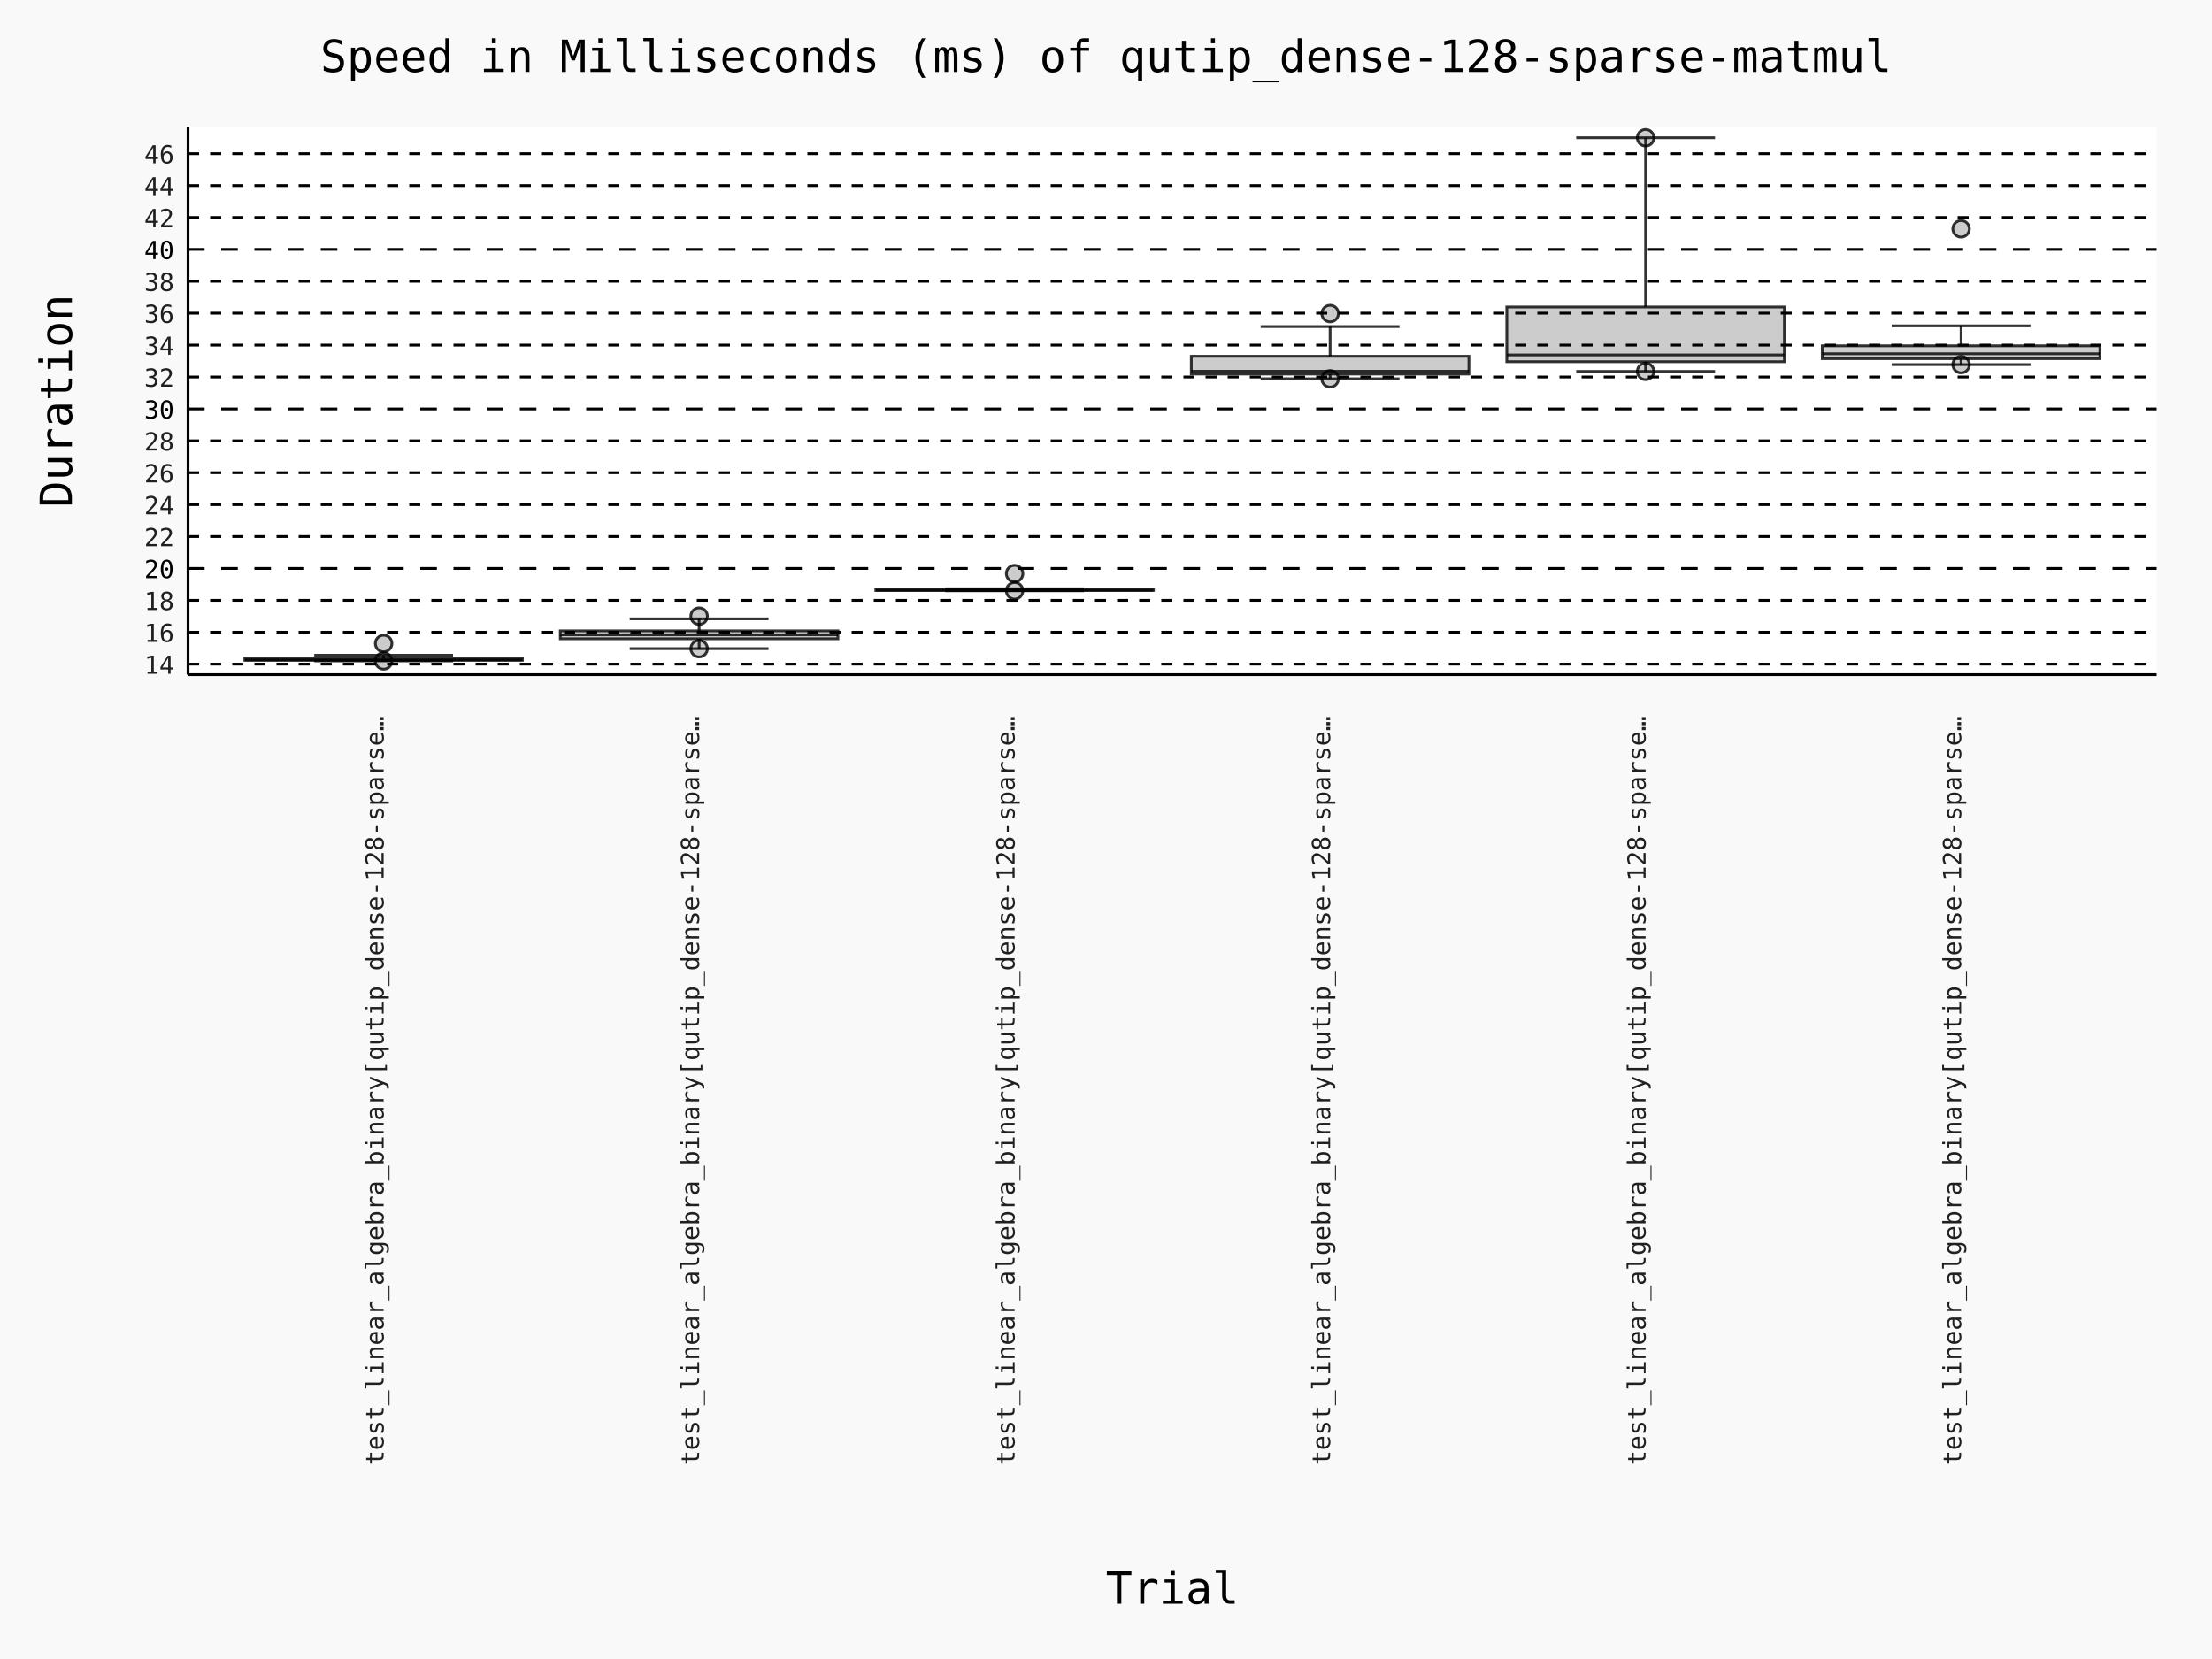
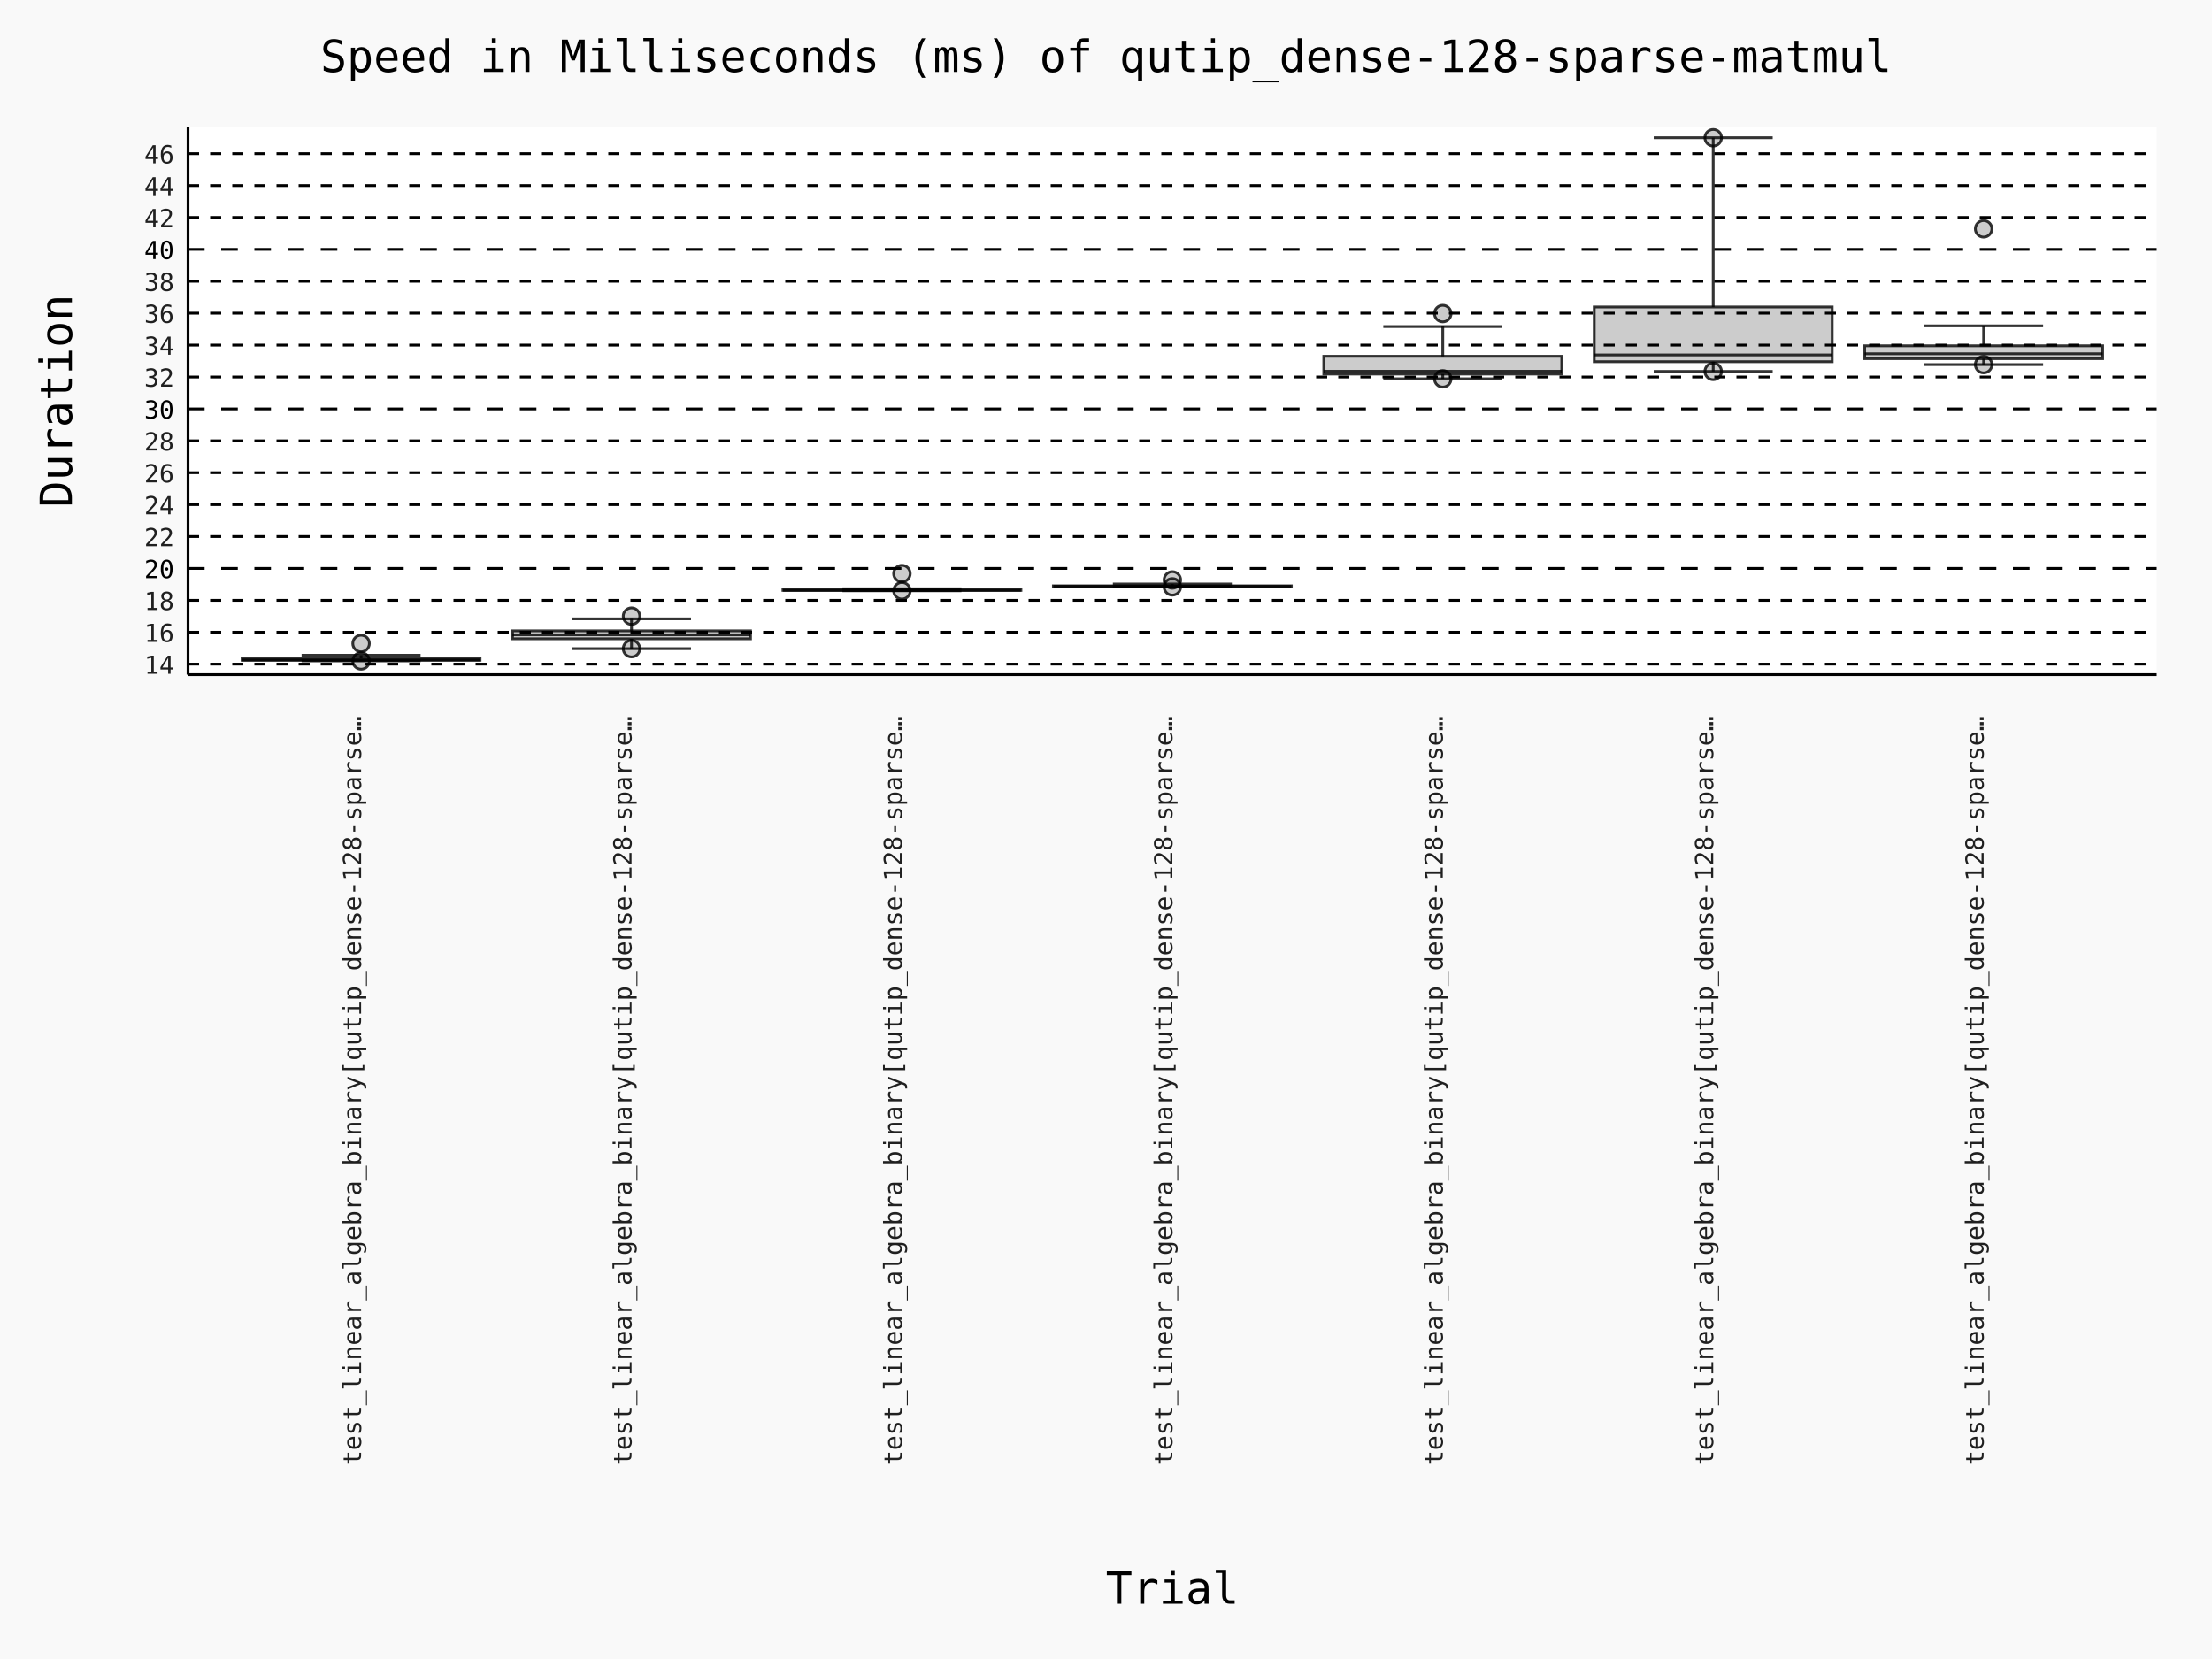
- <svg xmlns="http://www.w3.org/2000/svg" id="chart-02b7a203-61dd-4ff6-95c4-ae3760ed6694" class="pygal-chart" viewBox="0 0 800 600">
+ <svg xmlns="http://www.w3.org/2000/svg" id="chart-f5c9a570-f884-4cd9-b4a0-4cb95bdd6f83" class="pygal-chart" viewBox="0 0 800 600">
  <defs>
-     <style type="text/css">#chart-02b7a203-61dd-4ff6-95c4-ae3760ed6694{-webkit-user-select:none;-webkit-font-smoothing:antialiased;font-family:Consolas,"Deja Vu Sans Mono","Bitstream Vera Sans Mono","Courier New",monospace}#chart-02b7a203-61dd-4ff6-95c4-ae3760ed6694 .title{font-family:Consolas,"Deja Vu Sans Mono","Bitstream Vera Sans Mono","Courier New",monospace;font-size:16px}#chart-02b7a203-61dd-4ff6-95c4-ae3760ed6694 .legends .legend text{font-family:Consolas,"Deja Vu Sans Mono","Bitstream Vera Sans Mono","Courier New",monospace;font-size:14px}#chart-02b7a203-61dd-4ff6-95c4-ae3760ed6694 .axis text{font-family:Consolas,"Deja Vu Sans Mono","Bitstream Vera Sans Mono","Courier New",monospace;font-size:10px}#chart-02b7a203-61dd-4ff6-95c4-ae3760ed6694 .axis text.major{font-family:Consolas,"Deja Vu Sans Mono","Bitstream Vera Sans Mono","Courier New",monospace;font-size:10px}#chart-02b7a203-61dd-4ff6-95c4-ae3760ed6694 .text-overlay text.value{font-family:Consolas,"Deja Vu Sans Mono","Bitstream Vera Sans Mono","Courier New",monospace;font-size:16px}#chart-02b7a203-61dd-4ff6-95c4-ae3760ed6694 .text-overlay text.label{font-family:Consolas,"Deja Vu Sans Mono","Bitstream Vera Sans Mono","Courier New",monospace;font-size:10px}#chart-02b7a203-61dd-4ff6-95c4-ae3760ed6694 .tooltip{font-family:Consolas,"Deja Vu Sans Mono","Bitstream Vera Sans Mono","Courier New",monospace;font-size:14px}#chart-02b7a203-61dd-4ff6-95c4-ae3760ed6694 text.no_data{font-family:Consolas,"Deja Vu Sans Mono","Bitstream Vera Sans Mono","Courier New",monospace;font-size:64px}
- #chart-02b7a203-61dd-4ff6-95c4-ae3760ed6694{background-color:rgba(249,249,249,1)}#chart-02b7a203-61dd-4ff6-95c4-ae3760ed6694 path,#chart-02b7a203-61dd-4ff6-95c4-ae3760ed6694 line,#chart-02b7a203-61dd-4ff6-95c4-ae3760ed6694 rect,#chart-02b7a203-61dd-4ff6-95c4-ae3760ed6694 circle{-webkit-transition:150ms;-moz-transition:150ms;transition:150ms}#chart-02b7a203-61dd-4ff6-95c4-ae3760ed6694 .graph &gt; .background{fill:rgba(249,249,249,1)}#chart-02b7a203-61dd-4ff6-95c4-ae3760ed6694 .plot &gt; .background{fill:rgba(255,255,255,1)}#chart-02b7a203-61dd-4ff6-95c4-ae3760ed6694 .graph{fill:rgba(0,0,0,.87)}#chart-02b7a203-61dd-4ff6-95c4-ae3760ed6694 text.no_data{fill:rgba(0,0,0,1)}#chart-02b7a203-61dd-4ff6-95c4-ae3760ed6694 .title{fill:rgba(0,0,0,1)}#chart-02b7a203-61dd-4ff6-95c4-ae3760ed6694 .legends .legend text{fill:rgba(0,0,0,.87)}#chart-02b7a203-61dd-4ff6-95c4-ae3760ed6694 .legends .legend:hover text{fill:rgba(0,0,0,1)}#chart-02b7a203-61dd-4ff6-95c4-ae3760ed6694 .axis .line{stroke:rgba(0,0,0,1)}#chart-02b7a203-61dd-4ff6-95c4-ae3760ed6694 .axis .guide.line{stroke:rgba(0,0,0,.54)}#chart-02b7a203-61dd-4ff6-95c4-ae3760ed6694 .axis .major.line{stroke:rgba(0,0,0,.87)}#chart-02b7a203-61dd-4ff6-95c4-ae3760ed6694 .axis text.major{fill:rgba(0,0,0,1)}#chart-02b7a203-61dd-4ff6-95c4-ae3760ed6694 .axis.y .guides:hover .guide.line,#chart-02b7a203-61dd-4ff6-95c4-ae3760ed6694 .line-graph .axis.x .guides:hover .guide.line,#chart-02b7a203-61dd-4ff6-95c4-ae3760ed6694 .stackedline-graph .axis.x .guides:hover .guide.line,#chart-02b7a203-61dd-4ff6-95c4-ae3760ed6694 .xy-graph .axis.x .guides:hover .guide.line{stroke:rgba(0,0,0,1)}#chart-02b7a203-61dd-4ff6-95c4-ae3760ed6694 .axis .guides:hover text{fill:rgba(0,0,0,1)}#chart-02b7a203-61dd-4ff6-95c4-ae3760ed6694 .reactive{fill-opacity:.7;stroke-opacity:.8;stroke-width:1}#chart-02b7a203-61dd-4ff6-95c4-ae3760ed6694 .ci{stroke:rgba(0,0,0,.87)}#chart-02b7a203-61dd-4ff6-95c4-ae3760ed6694 .reactive.active,#chart-02b7a203-61dd-4ff6-95c4-ae3760ed6694 .active .reactive{fill-opacity:.8;stroke-opacity:.9;stroke-width:4}#chart-02b7a203-61dd-4ff6-95c4-ae3760ed6694 .ci .reactive.active{stroke-width:1.5}#chart-02b7a203-61dd-4ff6-95c4-ae3760ed6694 .series text{fill:rgba(0,0,0,1)}#chart-02b7a203-61dd-4ff6-95c4-ae3760ed6694 .tooltip rect{fill:rgba(255,255,255,1);stroke:rgba(0,0,0,1);-webkit-transition:opacity 150ms;-moz-transition:opacity 150ms;transition:opacity 150ms}#chart-02b7a203-61dd-4ff6-95c4-ae3760ed6694 .tooltip .label{fill:rgba(0,0,0,.87)}#chart-02b7a203-61dd-4ff6-95c4-ae3760ed6694 .tooltip .label{fill:rgba(0,0,0,.87)}#chart-02b7a203-61dd-4ff6-95c4-ae3760ed6694 .tooltip .legend{font-size:.8em;fill:rgba(0,0,0,.54)}#chart-02b7a203-61dd-4ff6-95c4-ae3760ed6694 .tooltip .x_label{font-size:.6em;fill:rgba(0,0,0,1)}#chart-02b7a203-61dd-4ff6-95c4-ae3760ed6694 .tooltip .xlink{font-size:.5em;text-decoration:underline}#chart-02b7a203-61dd-4ff6-95c4-ae3760ed6694 .tooltip .value{font-size:1.5em}#chart-02b7a203-61dd-4ff6-95c4-ae3760ed6694 .bound{font-size:.5em}#chart-02b7a203-61dd-4ff6-95c4-ae3760ed6694 .max-value{font-size:.75em;fill:rgba(0,0,0,.54)}#chart-02b7a203-61dd-4ff6-95c4-ae3760ed6694 .map-element{fill:rgba(255,255,255,1);stroke:rgba(0,0,0,.54) !important}#chart-02b7a203-61dd-4ff6-95c4-ae3760ed6694 .map-element .reactive{fill-opacity:inherit;stroke-opacity:inherit}#chart-02b7a203-61dd-4ff6-95c4-ae3760ed6694 .color-0,#chart-02b7a203-61dd-4ff6-95c4-ae3760ed6694 .color-0 a:visited{stroke:#000000;fill:#000000}#chart-02b7a203-61dd-4ff6-95c4-ae3760ed6694 .color-1,#chart-02b7a203-61dd-4ff6-95c4-ae3760ed6694 .color-1 a:visited{stroke:#000000;fill:#000000}#chart-02b7a203-61dd-4ff6-95c4-ae3760ed6694 .color-2,#chart-02b7a203-61dd-4ff6-95c4-ae3760ed6694 .color-2 a:visited{stroke:#000000;fill:#000000}#chart-02b7a203-61dd-4ff6-95c4-ae3760ed6694 .color-3,#chart-02b7a203-61dd-4ff6-95c4-ae3760ed6694 .color-3 a:visited{stroke:#000000;fill:#000000}#chart-02b7a203-61dd-4ff6-95c4-ae3760ed6694 .color-4,#chart-02b7a203-61dd-4ff6-95c4-ae3760ed6694 .color-4 a:visited{stroke:#000000;fill:#000000}#chart-02b7a203-61dd-4ff6-95c4-ae3760ed6694 .color-5,#chart-02b7a203-61dd-4ff6-95c4-ae3760ed6694 .color-5 a:visited{stroke:#000000;fill:#000000}#chart-02b7a203-61dd-4ff6-95c4-ae3760ed6694 .text-overlay .color-0 text{fill:white}#chart-02b7a203-61dd-4ff6-95c4-ae3760ed6694 .text-overlay .color-1 text{fill:white}#chart-02b7a203-61dd-4ff6-95c4-ae3760ed6694 .text-overlay .color-2 text{fill:white}#chart-02b7a203-61dd-4ff6-95c4-ae3760ed6694 .text-overlay .color-3 text{fill:white}#chart-02b7a203-61dd-4ff6-95c4-ae3760ed6694 .text-overlay .color-4 text{fill:white}#chart-02b7a203-61dd-4ff6-95c4-ae3760ed6694 .text-overlay .color-5 text{fill:white}
- #chart-02b7a203-61dd-4ff6-95c4-ae3760ed6694 text.no_data{text-anchor:middle}#chart-02b7a203-61dd-4ff6-95c4-ae3760ed6694 .guide.line{fill:none}#chart-02b7a203-61dd-4ff6-95c4-ae3760ed6694 .centered{text-anchor:middle}#chart-02b7a203-61dd-4ff6-95c4-ae3760ed6694 .title{text-anchor:middle}#chart-02b7a203-61dd-4ff6-95c4-ae3760ed6694 .legends .legend text{fill-opacity:1}#chart-02b7a203-61dd-4ff6-95c4-ae3760ed6694 .axis.x text{text-anchor:middle}#chart-02b7a203-61dd-4ff6-95c4-ae3760ed6694 .axis.x:not(.web) text[transform]{text-anchor:start}#chart-02b7a203-61dd-4ff6-95c4-ae3760ed6694 .axis.x:not(.web) text[transform].backwards{text-anchor:end}#chart-02b7a203-61dd-4ff6-95c4-ae3760ed6694 .axis.y text{text-anchor:end}#chart-02b7a203-61dd-4ff6-95c4-ae3760ed6694 .axis.y text[transform].backwards{text-anchor:start}#chart-02b7a203-61dd-4ff6-95c4-ae3760ed6694 .axis.y2 text{text-anchor:start}#chart-02b7a203-61dd-4ff6-95c4-ae3760ed6694 .axis.y2 text[transform].backwards{text-anchor:end}#chart-02b7a203-61dd-4ff6-95c4-ae3760ed6694 .axis .guide.line{stroke-dasharray:4,4;stroke:black}#chart-02b7a203-61dd-4ff6-95c4-ae3760ed6694 .axis .major.guide.line{stroke-dasharray:6,6;stroke:black}#chart-02b7a203-61dd-4ff6-95c4-ae3760ed6694 .horizontal .axis.y .guide.line,#chart-02b7a203-61dd-4ff6-95c4-ae3760ed6694 .horizontal .axis.y2 .guide.line,#chart-02b7a203-61dd-4ff6-95c4-ae3760ed6694 .vertical .axis.x .guide.line{opacity:0}#chart-02b7a203-61dd-4ff6-95c4-ae3760ed6694 .horizontal .axis.always_show .guide.line,#chart-02b7a203-61dd-4ff6-95c4-ae3760ed6694 .vertical .axis.always_show .guide.line{opacity:1 !important}#chart-02b7a203-61dd-4ff6-95c4-ae3760ed6694 .axis.y .guides:hover .guide.line,#chart-02b7a203-61dd-4ff6-95c4-ae3760ed6694 .axis.y2 .guides:hover .guide.line,#chart-02b7a203-61dd-4ff6-95c4-ae3760ed6694 .axis.x .guides:hover .guide.line{opacity:1}#chart-02b7a203-61dd-4ff6-95c4-ae3760ed6694 .axis .guides:hover text{opacity:1}#chart-02b7a203-61dd-4ff6-95c4-ae3760ed6694 .nofill{fill:none}#chart-02b7a203-61dd-4ff6-95c4-ae3760ed6694 .subtle-fill{fill-opacity:.2}#chart-02b7a203-61dd-4ff6-95c4-ae3760ed6694 .dot{stroke-width:1px;fill-opacity:1;stroke-opacity:1}#chart-02b7a203-61dd-4ff6-95c4-ae3760ed6694 .dot.active{stroke-width:5px}#chart-02b7a203-61dd-4ff6-95c4-ae3760ed6694 .dot.negative{fill:transparent}#chart-02b7a203-61dd-4ff6-95c4-ae3760ed6694 text,#chart-02b7a203-61dd-4ff6-95c4-ae3760ed6694 tspan{stroke:none !important}#chart-02b7a203-61dd-4ff6-95c4-ae3760ed6694 .series text.active{opacity:1}#chart-02b7a203-61dd-4ff6-95c4-ae3760ed6694 .tooltip rect{fill-opacity:.95;stroke-width:.5}#chart-02b7a203-61dd-4ff6-95c4-ae3760ed6694 .tooltip text{fill-opacity:1}#chart-02b7a203-61dd-4ff6-95c4-ae3760ed6694 .showable{visibility:hidden}#chart-02b7a203-61dd-4ff6-95c4-ae3760ed6694 .showable.shown{visibility:visible}#chart-02b7a203-61dd-4ff6-95c4-ae3760ed6694 .gauge-background{fill:rgba(229,229,229,1);stroke:none}#chart-02b7a203-61dd-4ff6-95c4-ae3760ed6694 .bg-lines{stroke:rgba(249,249,249,1);stroke-width:2px}
+     <style type="text/css">#chart-f5c9a570-f884-4cd9-b4a0-4cb95bdd6f83{-webkit-user-select:none;-webkit-font-smoothing:antialiased;font-family:Consolas,"Deja Vu Sans Mono","Bitstream Vera Sans Mono","Courier New",monospace}#chart-f5c9a570-f884-4cd9-b4a0-4cb95bdd6f83 .title{font-family:Consolas,"Deja Vu Sans Mono","Bitstream Vera Sans Mono","Courier New",monospace;font-size:16px}#chart-f5c9a570-f884-4cd9-b4a0-4cb95bdd6f83 .legends .legend text{font-family:Consolas,"Deja Vu Sans Mono","Bitstream Vera Sans Mono","Courier New",monospace;font-size:14px}#chart-f5c9a570-f884-4cd9-b4a0-4cb95bdd6f83 .axis text{font-family:Consolas,"Deja Vu Sans Mono","Bitstream Vera Sans Mono","Courier New",monospace;font-size:10px}#chart-f5c9a570-f884-4cd9-b4a0-4cb95bdd6f83 .axis text.major{font-family:Consolas,"Deja Vu Sans Mono","Bitstream Vera Sans Mono","Courier New",monospace;font-size:10px}#chart-f5c9a570-f884-4cd9-b4a0-4cb95bdd6f83 .text-overlay text.value{font-family:Consolas,"Deja Vu Sans Mono","Bitstream Vera Sans Mono","Courier New",monospace;font-size:16px}#chart-f5c9a570-f884-4cd9-b4a0-4cb95bdd6f83 .text-overlay text.label{font-family:Consolas,"Deja Vu Sans Mono","Bitstream Vera Sans Mono","Courier New",monospace;font-size:10px}#chart-f5c9a570-f884-4cd9-b4a0-4cb95bdd6f83 .tooltip{font-family:Consolas,"Deja Vu Sans Mono","Bitstream Vera Sans Mono","Courier New",monospace;font-size:14px}#chart-f5c9a570-f884-4cd9-b4a0-4cb95bdd6f83 text.no_data{font-family:Consolas,"Deja Vu Sans Mono","Bitstream Vera Sans Mono","Courier New",monospace;font-size:64px}
+ #chart-f5c9a570-f884-4cd9-b4a0-4cb95bdd6f83{background-color:rgba(249,249,249,1)}#chart-f5c9a570-f884-4cd9-b4a0-4cb95bdd6f83 path,#chart-f5c9a570-f884-4cd9-b4a0-4cb95bdd6f83 line,#chart-f5c9a570-f884-4cd9-b4a0-4cb95bdd6f83 rect,#chart-f5c9a570-f884-4cd9-b4a0-4cb95bdd6f83 circle{-webkit-transition:150ms;-moz-transition:150ms;transition:150ms}#chart-f5c9a570-f884-4cd9-b4a0-4cb95bdd6f83 .graph &gt; .background{fill:rgba(249,249,249,1)}#chart-f5c9a570-f884-4cd9-b4a0-4cb95bdd6f83 .plot &gt; .background{fill:rgba(255,255,255,1)}#chart-f5c9a570-f884-4cd9-b4a0-4cb95bdd6f83 .graph{fill:rgba(0,0,0,.87)}#chart-f5c9a570-f884-4cd9-b4a0-4cb95bdd6f83 text.no_data{fill:rgba(0,0,0,1)}#chart-f5c9a570-f884-4cd9-b4a0-4cb95bdd6f83 .title{fill:rgba(0,0,0,1)}#chart-f5c9a570-f884-4cd9-b4a0-4cb95bdd6f83 .legends .legend text{fill:rgba(0,0,0,.87)}#chart-f5c9a570-f884-4cd9-b4a0-4cb95bdd6f83 .legends .legend:hover text{fill:rgba(0,0,0,1)}#chart-f5c9a570-f884-4cd9-b4a0-4cb95bdd6f83 .axis .line{stroke:rgba(0,0,0,1)}#chart-f5c9a570-f884-4cd9-b4a0-4cb95bdd6f83 .axis .guide.line{stroke:rgba(0,0,0,.54)}#chart-f5c9a570-f884-4cd9-b4a0-4cb95bdd6f83 .axis .major.line{stroke:rgba(0,0,0,.87)}#chart-f5c9a570-f884-4cd9-b4a0-4cb95bdd6f83 .axis text.major{fill:rgba(0,0,0,1)}#chart-f5c9a570-f884-4cd9-b4a0-4cb95bdd6f83 .axis.y .guides:hover .guide.line,#chart-f5c9a570-f884-4cd9-b4a0-4cb95bdd6f83 .line-graph .axis.x .guides:hover .guide.line,#chart-f5c9a570-f884-4cd9-b4a0-4cb95bdd6f83 .stackedline-graph .axis.x .guides:hover .guide.line,#chart-f5c9a570-f884-4cd9-b4a0-4cb95bdd6f83 .xy-graph .axis.x .guides:hover .guide.line{stroke:rgba(0,0,0,1)}#chart-f5c9a570-f884-4cd9-b4a0-4cb95bdd6f83 .axis .guides:hover text{fill:rgba(0,0,0,1)}#chart-f5c9a570-f884-4cd9-b4a0-4cb95bdd6f83 .reactive{fill-opacity:.7;stroke-opacity:.8;stroke-width:1}#chart-f5c9a570-f884-4cd9-b4a0-4cb95bdd6f83 .ci{stroke:rgba(0,0,0,.87)}#chart-f5c9a570-f884-4cd9-b4a0-4cb95bdd6f83 .reactive.active,#chart-f5c9a570-f884-4cd9-b4a0-4cb95bdd6f83 .active .reactive{fill-opacity:.8;stroke-opacity:.9;stroke-width:4}#chart-f5c9a570-f884-4cd9-b4a0-4cb95bdd6f83 .ci .reactive.active{stroke-width:1.5}#chart-f5c9a570-f884-4cd9-b4a0-4cb95bdd6f83 .series text{fill:rgba(0,0,0,1)}#chart-f5c9a570-f884-4cd9-b4a0-4cb95bdd6f83 .tooltip rect{fill:rgba(255,255,255,1);stroke:rgba(0,0,0,1);-webkit-transition:opacity 150ms;-moz-transition:opacity 150ms;transition:opacity 150ms}#chart-f5c9a570-f884-4cd9-b4a0-4cb95bdd6f83 .tooltip .label{fill:rgba(0,0,0,.87)}#chart-f5c9a570-f884-4cd9-b4a0-4cb95bdd6f83 .tooltip .label{fill:rgba(0,0,0,.87)}#chart-f5c9a570-f884-4cd9-b4a0-4cb95bdd6f83 .tooltip .legend{font-size:.8em;fill:rgba(0,0,0,.54)}#chart-f5c9a570-f884-4cd9-b4a0-4cb95bdd6f83 .tooltip .x_label{font-size:.6em;fill:rgba(0,0,0,1)}#chart-f5c9a570-f884-4cd9-b4a0-4cb95bdd6f83 .tooltip .xlink{font-size:.5em;text-decoration:underline}#chart-f5c9a570-f884-4cd9-b4a0-4cb95bdd6f83 .tooltip .value{font-size:1.5em}#chart-f5c9a570-f884-4cd9-b4a0-4cb95bdd6f83 .bound{font-size:.5em}#chart-f5c9a570-f884-4cd9-b4a0-4cb95bdd6f83 .max-value{font-size:.75em;fill:rgba(0,0,0,.54)}#chart-f5c9a570-f884-4cd9-b4a0-4cb95bdd6f83 .map-element{fill:rgba(255,255,255,1);stroke:rgba(0,0,0,.54) !important}#chart-f5c9a570-f884-4cd9-b4a0-4cb95bdd6f83 .map-element .reactive{fill-opacity:inherit;stroke-opacity:inherit}#chart-f5c9a570-f884-4cd9-b4a0-4cb95bdd6f83 .color-0,#chart-f5c9a570-f884-4cd9-b4a0-4cb95bdd6f83 .color-0 a:visited{stroke:#000000;fill:#000000}#chart-f5c9a570-f884-4cd9-b4a0-4cb95bdd6f83 .color-1,#chart-f5c9a570-f884-4cd9-b4a0-4cb95bdd6f83 .color-1 a:visited{stroke:#000000;fill:#000000}#chart-f5c9a570-f884-4cd9-b4a0-4cb95bdd6f83 .color-2,#chart-f5c9a570-f884-4cd9-b4a0-4cb95bdd6f83 .color-2 a:visited{stroke:#000000;fill:#000000}#chart-f5c9a570-f884-4cd9-b4a0-4cb95bdd6f83 .color-3,#chart-f5c9a570-f884-4cd9-b4a0-4cb95bdd6f83 .color-3 a:visited{stroke:#000000;fill:#000000}#chart-f5c9a570-f884-4cd9-b4a0-4cb95bdd6f83 .color-4,#chart-f5c9a570-f884-4cd9-b4a0-4cb95bdd6f83 .color-4 a:visited{stroke:#000000;fill:#000000}#chart-f5c9a570-f884-4cd9-b4a0-4cb95bdd6f83 .color-5,#chart-f5c9a570-f884-4cd9-b4a0-4cb95bdd6f83 .color-5 a:visited{stroke:#000000;fill:#000000}#chart-f5c9a570-f884-4cd9-b4a0-4cb95bdd6f83 .color-6,#chart-f5c9a570-f884-4cd9-b4a0-4cb95bdd6f83 .color-6 a:visited{stroke:#000000;fill:#000000}#chart-f5c9a570-f884-4cd9-b4a0-4cb95bdd6f83 .text-overlay .color-0 text{fill:white}#chart-f5c9a570-f884-4cd9-b4a0-4cb95bdd6f83 .text-overlay .color-1 text{fill:white}#chart-f5c9a570-f884-4cd9-b4a0-4cb95bdd6f83 .text-overlay .color-2 text{fill:white}#chart-f5c9a570-f884-4cd9-b4a0-4cb95bdd6f83 .text-overlay .color-3 text{fill:white}#chart-f5c9a570-f884-4cd9-b4a0-4cb95bdd6f83 .text-overlay .color-4 text{fill:white}#chart-f5c9a570-f884-4cd9-b4a0-4cb95bdd6f83 .text-overlay .color-5 text{fill:white}#chart-f5c9a570-f884-4cd9-b4a0-4cb95bdd6f83 .text-overlay .color-6 text{fill:white}
+ #chart-f5c9a570-f884-4cd9-b4a0-4cb95bdd6f83 text.no_data{text-anchor:middle}#chart-f5c9a570-f884-4cd9-b4a0-4cb95bdd6f83 .guide.line{fill:none}#chart-f5c9a570-f884-4cd9-b4a0-4cb95bdd6f83 .centered{text-anchor:middle}#chart-f5c9a570-f884-4cd9-b4a0-4cb95bdd6f83 .title{text-anchor:middle}#chart-f5c9a570-f884-4cd9-b4a0-4cb95bdd6f83 .legends .legend text{fill-opacity:1}#chart-f5c9a570-f884-4cd9-b4a0-4cb95bdd6f83 .axis.x text{text-anchor:middle}#chart-f5c9a570-f884-4cd9-b4a0-4cb95bdd6f83 .axis.x:not(.web) text[transform]{text-anchor:start}#chart-f5c9a570-f884-4cd9-b4a0-4cb95bdd6f83 .axis.x:not(.web) text[transform].backwards{text-anchor:end}#chart-f5c9a570-f884-4cd9-b4a0-4cb95bdd6f83 .axis.y text{text-anchor:end}#chart-f5c9a570-f884-4cd9-b4a0-4cb95bdd6f83 .axis.y text[transform].backwards{text-anchor:start}#chart-f5c9a570-f884-4cd9-b4a0-4cb95bdd6f83 .axis.y2 text{text-anchor:start}#chart-f5c9a570-f884-4cd9-b4a0-4cb95bdd6f83 .axis.y2 text[transform].backwards{text-anchor:end}#chart-f5c9a570-f884-4cd9-b4a0-4cb95bdd6f83 .axis .guide.line{stroke-dasharray:4,4;stroke:black}#chart-f5c9a570-f884-4cd9-b4a0-4cb95bdd6f83 .axis .major.guide.line{stroke-dasharray:6,6;stroke:black}#chart-f5c9a570-f884-4cd9-b4a0-4cb95bdd6f83 .horizontal .axis.y .guide.line,#chart-f5c9a570-f884-4cd9-b4a0-4cb95bdd6f83 .horizontal .axis.y2 .guide.line,#chart-f5c9a570-f884-4cd9-b4a0-4cb95bdd6f83 .vertical .axis.x .guide.line{opacity:0}#chart-f5c9a570-f884-4cd9-b4a0-4cb95bdd6f83 .horizontal .axis.always_show .guide.line,#chart-f5c9a570-f884-4cd9-b4a0-4cb95bdd6f83 .vertical .axis.always_show .guide.line{opacity:1 !important}#chart-f5c9a570-f884-4cd9-b4a0-4cb95bdd6f83 .axis.y .guides:hover .guide.line,#chart-f5c9a570-f884-4cd9-b4a0-4cb95bdd6f83 .axis.y2 .guides:hover .guide.line,#chart-f5c9a570-f884-4cd9-b4a0-4cb95bdd6f83 .axis.x .guides:hover .guide.line{opacity:1}#chart-f5c9a570-f884-4cd9-b4a0-4cb95bdd6f83 .axis .guides:hover text{opacity:1}#chart-f5c9a570-f884-4cd9-b4a0-4cb95bdd6f83 .nofill{fill:none}#chart-f5c9a570-f884-4cd9-b4a0-4cb95bdd6f83 .subtle-fill{fill-opacity:.2}#chart-f5c9a570-f884-4cd9-b4a0-4cb95bdd6f83 .dot{stroke-width:1px;fill-opacity:1;stroke-opacity:1}#chart-f5c9a570-f884-4cd9-b4a0-4cb95bdd6f83 .dot.active{stroke-width:5px}#chart-f5c9a570-f884-4cd9-b4a0-4cb95bdd6f83 .dot.negative{fill:transparent}#chart-f5c9a570-f884-4cd9-b4a0-4cb95bdd6f83 text,#chart-f5c9a570-f884-4cd9-b4a0-4cb95bdd6f83 tspan{stroke:none !important}#chart-f5c9a570-f884-4cd9-b4a0-4cb95bdd6f83 .series text.active{opacity:1}#chart-f5c9a570-f884-4cd9-b4a0-4cb95bdd6f83 .tooltip rect{fill-opacity:.95;stroke-width:.5}#chart-f5c9a570-f884-4cd9-b4a0-4cb95bdd6f83 .tooltip text{fill-opacity:1}#chart-f5c9a570-f884-4cd9-b4a0-4cb95bdd6f83 .showable{visibility:hidden}#chart-f5c9a570-f884-4cd9-b4a0-4cb95bdd6f83 .showable.shown{visibility:visible}#chart-f5c9a570-f884-4cd9-b4a0-4cb95bdd6f83 .gauge-background{fill:rgba(229,229,229,1);stroke:none}#chart-f5c9a570-f884-4cd9-b4a0-4cb95bdd6f83 .bg-lines{stroke:rgba(249,249,249,1);stroke-width:2px}
.tooltip .value{font-size:1em !important}.axis text{font-size:9px !important}</style>
  </defs>
  <g class="graph custombox-graph vertical">
    <rect x="0" y="0" width="800" height="600" class="background" />
    <g transform="translate(68, 46)" class="plot">
      <rect x="0" y="0" width="712.0" height="198.0" class="background" />
      <g class="axis y always_show">
        <path d="M0 198 h712" class="line" />
        <g class="guides">
          <path d="M0 194.192 h712" class="guide line" />
          <text x="-5" y="197.692" class="">14</text>
        </g>
        <g class="guides">
          <path d="M0 182.654 h712" class="guide line" />
          <text x="-5" y="186.154" class="">16</text>
        </g>
        <g class="guides">
          <path d="M0 171.115 h712" class="guide line" />
          <text x="-5" y="174.615" class="">18</text>
        </g>
        <g class="guides">
          <path d="M0 159.577 h712" class="major guide line" />
          <text x="-5" y="163.077" class="major">20</text>
        </g>
        <g class="guides">
          <path d="M0 148.038 h712" class="guide line" />
          <text x="-5" y="151.538" class="">22</text>
        </g>
        <g class="guides">
          <path d="M0 136.5 h712" class="guide line" />
          <text x="-5" y="140.0" class="">24</text>
        </g>
        <g class="guides">
          <path d="M0 124.962 h712" class="guide line" />
          <text x="-5" y="128.462" class="">26</text>
        </g>
        <g class="guides">
          <path d="M0 113.423 h712" class="guide line" />
          <text x="-5" y="116.923" class="">28</text>
        </g>
        <g class="guides">
          <path d="M0 101.885 h712" class="major guide line" />
          <text x="-5" y="105.385" class="major">30</text>
        </g>
        <g class="guides">
          <path d="M0 90.346 h712" class="guide line" />
          <text x="-5" y="93.846" class="">32</text>
        </g>
        <g class="guides">
          <path d="M0 78.808 h712" class="guide line" />
          <text x="-5" y="82.308" class="">34</text>
        </g>
        <g class="guides">
          <path d="M0 67.269 h712" class="guide line" />
          <text x="-5" y="70.769" class="">36</text>
        </g>
        <g class="guides">
          <path d="M0 55.731 h712" class="guide line" />
          <text x="-5" y="59.231" class="">38</text>
        </g>
        <g class="guides">
          <path d="M0 44.192 h712" class="major guide line" />
          <text x="-5" y="47.692" class="major">40</text>
        </g>
        <g class="guides">
          <path d="M0 32.654 h712" class="guide line" />
          <text x="-5" y="36.154" class="">42</text>
        </g>
        <g class="guides">
          <path d="M0 21.115 h712" class="guide line" />
          <text x="-5" y="24.615" class="">44</text>
        </g>
        <g class="guides">
          <path d="M0 9.577 h712" class="guide line" />
          <text x="-5" y="13.077" class="">46</text>
        </g>
      </g>
      <g class="axis x">
        <path d="M0 0 v198" class="line" />
        <g class="guides">
-           <path d="M70.744 0 v198" class="guide line" />
-           <text x="70.744" y="213.0" class="backwards" transform="rotate(270 70.74359 213)">test_linear_algebra_binary[qutip_dense-128-sparse…</text>
-         </g>
-         <g class="guides">
-           <path d="M184.846 0 v198" class="guide line" />
-           <text x="184.846" y="213.0" class="backwards" transform="rotate(270 184.8462 213)">test_linear_algebra_binary[qutip_dense-128-sparse…</text>
-         </g>
-         <g class="guides">
-           <path d="M298.949 0 v198" class="guide line" />
-           <text x="298.949" y="213.0" class="backwards" transform="rotate(270 298.9487 213)">test_linear_algebra_binary[qutip_dense-128-sparse…</text>
-         </g>
-         <g class="guides">
-           <path d="M413.051 0 v198" class="guide line" />
-           <text x="413.051" y="213.0" class="backwards" transform="rotate(270 413.0513 213)">test_linear_algebra_binary[qutip_dense-128-sparse…</text>
-         </g>
-         <g class="guides">
-           <path d="M527.154 0 v198" class="guide line" />
-           <text x="527.154" y="213.0" class="backwards" transform="rotate(270 527.1538 213)">test_linear_algebra_binary[qutip_dense-128-sparse…</text>
-         </g>
-         <g class="guides">
-           <path d="M641.256 0 v198" class="guide line" />
-           <text x="641.256" y="213.0" class="backwards" transform="rotate(270 641.2564 213)">test_linear_algebra_binary[qutip_dense-128-sparse…</text>
+           <path d="M62.593 0 v198" class="guide line" />
+           <text x="62.593" y="213.0" class="backwards" transform="rotate(270 62.59341 213)">test_linear_algebra_binary[qutip_dense-128-sparse…</text>
+         </g>
+         <g class="guides">
+           <path d="M160.396 0 v198" class="guide line" />
+           <text x="160.396" y="213.0" class="backwards" transform="rotate(270 160.3956 213)">test_linear_algebra_binary[qutip_dense-128-sparse…</text>
+         </g>
+         <g class="guides">
+           <path d="M258.198 0 v198" class="guide line" />
+           <text x="258.198" y="213.0" class="backwards" transform="rotate(270 258.1978 213)">test_linear_algebra_binary[qutip_dense-128-sparse…</text>
+         </g>
+         <g class="guides">
+           <path d="M356 0 v198" class="guide line" />
+           <text x="356.0" y="213.0" class="backwards" transform="rotate(270 356 213)">test_linear_algebra_binary[qutip_dense-128-sparse…</text>
+         </g>
+         <g class="guides">
+           <path d="M453.802 0 v198" class="guide line" />
+           <text x="453.802" y="213.0" class="backwards" transform="rotate(270 453.8022 213)">test_linear_algebra_binary[qutip_dense-128-sparse…</text>
+         </g>
+         <g class="guides">
+           <path d="M551.604 0 v198" class="guide line" />
+           <text x="551.604" y="213.0" class="backwards" transform="rotate(270 551.6044 213)">test_linear_algebra_binary[qutip_dense-128-sparse…</text>
+         </g>
+         <g class="guides">
+           <path d="M649.407 0 v198" class="guide line" />
+           <text x="649.407" y="213.0" class="backwards" transform="rotate(270 649.4066 213)">test_linear_algebra_binary[qutip_dense-128-sparse…</text>
        </g>
      </g>
      <g class="series serie-0 color-0">
        <g class="boxes">
          <g class="box">
-             <path stroke-width="3" d="M45.641 193.033 L95.846 193.033" class="reactive tooltip-trigger" />
-             <path stroke-width="3" d="M20.538 192.676 L120.949 192.676" class="reactive tooltip-trigger" />
-             <path stroke-width="3" d="M45.641 190.98 L95.846 190.98" class="reactive tooltip-trigger" />
-             <path stroke-width="2" d="M70.744 193.033 L70.744 192.786" class="reactive tooltip-trigger" />
-             <path stroke-width="2" d="M70.744 190.98 L70.744 192.098" class="reactive tooltip-trigger" />
-             <rect x="20.538" y="192.098" height="0.688" width="100.41" class="subtle-fill reactive tooltip-trigger" />
-             <circle cx="70.744" cy="193.033" r="3" class="subtle-fill reactive tooltip-trigger" />
-             <circle cx="70.744" cy="186.734" r="3" class="subtle-fill reactive tooltip-trigger" />
+             <path stroke-width="3" d="M41.077 193.033 L84.11 193.033" class="reactive tooltip-trigger" />
+             <path stroke-width="3" d="M19.56 192.676 L105.626 192.676" class="reactive tooltip-trigger" />
+             <path stroke-width="3" d="M41.077 190.98 L84.11 190.98" class="reactive tooltip-trigger" />
+             <path stroke-width="2" d="M62.593 193.033 L62.593 192.786" class="reactive tooltip-trigger" />
+             <path stroke-width="2" d="M62.593 190.98 L62.593 192.098" class="reactive tooltip-trigger" />
+             <rect x="19.56" y="192.098" height="0.688" width="86.066" class="subtle-fill reactive tooltip-trigger" />
+             <circle cx="62.593" cy="193.033" r="3" class="subtle-fill reactive tooltip-trigger" />
+             <circle cx="62.593" cy="186.734" r="3" class="subtle-fill reactive tooltip-trigger" />
          </g>
        </g>
      </g>
      <g class="series serie-1 color-1">
        <g class="boxes">
          <g class="box">
-             <path stroke-width="3" d="M159.744 188.591 L209.949 188.591" class="reactive tooltip-trigger" />
-             <path stroke-width="3" d="M134.641 183.592 L235.051 183.592" class="reactive tooltip-trigger" />
-             <path stroke-width="3" d="M159.744 177.814 L209.949 177.814" class="reactive tooltip-trigger" />
-             <path stroke-width="2" d="M184.846 188.591 L184.846 185.027" class="reactive tooltip-trigger" />
-             <path stroke-width="2" d="M184.846 177.814 L184.846 182.154" class="reactive tooltip-trigger" />
-             <rect x="134.641" y="182.154" height="2.874" width="100.41" class="subtle-fill reactive tooltip-trigger" />
-             <circle cx="184.846" cy="188.591" r="3" class="subtle-fill reactive tooltip-trigger" />
-             <circle cx="184.846" cy="176.838" r="3" class="subtle-fill reactive tooltip-trigger" />
+             <path stroke-width="3" d="M138.879 188.591 L181.912 188.591" class="reactive tooltip-trigger" />
+             <path stroke-width="3" d="M117.363 183.592 L203.429 183.592" class="reactive tooltip-trigger" />
+             <path stroke-width="3" d="M138.879 177.814 L181.912 177.814" class="reactive tooltip-trigger" />
+             <path stroke-width="2" d="M160.396 188.591 L160.396 185.027" class="reactive tooltip-trigger" />
+             <path stroke-width="2" d="M160.396 177.814 L160.396 182.154" class="reactive tooltip-trigger" />
+             <rect x="117.363" y="182.154" height="2.874" width="86.066" class="subtle-fill reactive tooltip-trigger" />
+             <circle cx="160.396" cy="188.591" r="3" class="subtle-fill reactive tooltip-trigger" />
+             <circle cx="160.396" cy="176.838" r="3" class="subtle-fill reactive tooltip-trigger" />
          </g>
        </g>
      </g>
      <g class="series serie-2 color-2">
        <g class="boxes">
          <g class="box">
-             <path stroke-width="3" d="M273.846 167.655 L324.051 167.655" class="reactive tooltip-trigger" />
-             <path stroke-width="3" d="M248.744 167.48 L349.154 167.48" class="reactive tooltip-trigger" />
-             <path stroke-width="3" d="M273.846 166.938 L324.051 166.938" class="reactive tooltip-trigger" />
-             <path stroke-width="2" d="M298.949 167.655 L298.949 167.526" class="reactive tooltip-trigger" />
-             <path stroke-width="2" d="M298.949 166.938 L298.949 167.293" class="reactive tooltip-trigger" />
-             <rect x="248.744" y="167.293" height="0.233" width="100.41" class="subtle-fill reactive tooltip-trigger" />
-             <circle cx="298.949" cy="167.655" r="3" class="subtle-fill reactive tooltip-trigger" />
-             <circle cx="298.949" cy="161.443" r="3" class="subtle-fill reactive tooltip-trigger" />
+             <path stroke-width="3" d="M236.681 167.655 L279.714 167.655" class="reactive tooltip-trigger" />
+             <path stroke-width="3" d="M215.165 167.48 L301.231 167.48" class="reactive tooltip-trigger" />
+             <path stroke-width="3" d="M236.681 166.938 L279.714 166.938" class="reactive tooltip-trigger" />
+             <path stroke-width="2" d="M258.198 167.655 L258.198 167.526" class="reactive tooltip-trigger" />
+             <path stroke-width="2" d="M258.198 166.938 L258.198 167.293" class="reactive tooltip-trigger" />
+             <rect x="215.165" y="167.293" height="0.233" width="86.066" class="subtle-fill reactive tooltip-trigger" />
+             <circle cx="258.198" cy="167.655" r="3" class="subtle-fill reactive tooltip-trigger" />
+             <circle cx="258.198" cy="161.443" r="3" class="subtle-fill reactive tooltip-trigger" />
          </g>
        </g>
      </g>
      <g class="series serie-3 color-3">
        <g class="boxes">
          <g class="box">
-             <path stroke-width="3" d="M387.949 91.003 L438.154 91.003" class="reactive tooltip-trigger" />
-             <path stroke-width="3" d="M362.846 88.269 L463.256 88.269" class="reactive tooltip-trigger" />
-             <path stroke-width="3" d="M387.949 72.114 L438.154 72.114" class="reactive tooltip-trigger" />
-             <path stroke-width="2" d="M413.051 91.003 L413.051 89.282" class="reactive tooltip-trigger" />
-             <path stroke-width="2" d="M413.051 72.114 L413.051 82.847" class="reactive tooltip-trigger" />
-             <rect x="362.846" y="82.847" height="6.435" width="100.41" class="subtle-fill reactive tooltip-trigger" />
-             <circle cx="413.051" cy="91.003" r="3" class="subtle-fill reactive tooltip-trigger" />
-             <circle cx="413.051" cy="67.411" r="3" class="subtle-fill reactive tooltip-trigger" />
+             <path stroke-width="3" d="M334.484 166.242 L377.516 166.242" class="reactive tooltip-trigger" />
+             <path stroke-width="3" d="M312.967 166.043 L399.033 166.043" class="reactive tooltip-trigger" />
+             <path stroke-width="3" d="M334.484 165.214 L377.516 165.214" class="reactive tooltip-trigger" />
+             <path stroke-width="2" d="M356 166.242 L356 166.13" class="reactive tooltip-trigger" />
+             <path stroke-width="2" d="M356 165.214 L356 165.877" class="reactive tooltip-trigger" />
+             <rect x="312.967" y="165.877" height="0.253" width="86.066" class="subtle-fill reactive tooltip-trigger" />
+             <circle cx="356" cy="166.242" r="3" class="subtle-fill reactive tooltip-trigger" />
+             <circle cx="356" cy="163.748" r="3" class="subtle-fill reactive tooltip-trigger" />
          </g>
        </g>
      </g>
      <g class="series serie-4 color-4">
        <g class="boxes">
          <g class="box">
-             <path stroke-width="3" d="M502.051 88.325 L552.256 88.325" class="reactive tooltip-trigger" />
-             <path stroke-width="3" d="M476.949 82.364 L577.359 82.364" class="reactive tooltip-trigger" />
-             <path stroke-width="3" d="M502.051 3.818 L552.256 3.818" class="reactive tooltip-trigger" />
-             <path stroke-width="2" d="M527.154 88.325 L527.154 84.818" class="reactive tooltip-trigger" />
-             <path stroke-width="2" d="M527.154 3.818 L527.154 65.025" class="reactive tooltip-trigger" />
-             <rect x="476.949" y="65.025" height="19.792" width="100.41" class="subtle-fill reactive tooltip-trigger" />
-             <circle cx="527.154" cy="88.325" r="3" class="subtle-fill reactive tooltip-trigger" />
-             <circle cx="527.154" cy="3.818" r="3" class="subtle-fill reactive tooltip-trigger" />
+             <path stroke-width="3" d="M432.286 91.003 L475.319 91.003" class="reactive tooltip-trigger" />
+             <path stroke-width="3" d="M410.769 88.269 L496.835 88.269" class="reactive tooltip-trigger" />
+             <path stroke-width="3" d="M432.286 72.114 L475.319 72.114" class="reactive tooltip-trigger" />
+             <path stroke-width="2" d="M453.802 91.003 L453.802 89.282" class="reactive tooltip-trigger" />
+             <path stroke-width="2" d="M453.802 72.114 L453.802 82.847" class="reactive tooltip-trigger" />
+             <rect x="410.769" y="82.847" height="6.435" width="86.066" class="subtle-fill reactive tooltip-trigger" />
+             <circle cx="453.802" cy="91.003" r="3" class="subtle-fill reactive tooltip-trigger" />
+             <circle cx="453.802" cy="67.411" r="3" class="subtle-fill reactive tooltip-trigger" />
          </g>
        </g>
      </g>
      <g class="series serie-5 color-5">
        <g class="boxes">
          <g class="box">
-             <path stroke-width="3" d="M616.154 85.86 L666.359 85.86" class="reactive tooltip-trigger" />
-             <path stroke-width="3" d="M591.051 81.945 L691.462 81.945" class="reactive tooltip-trigger" />
-             <path stroke-width="3" d="M616.154 71.86 L666.359 71.86" class="reactive tooltip-trigger" />
-             <path stroke-width="2" d="M641.256 85.86 L641.256 83.709" class="reactive tooltip-trigger" />
-             <path stroke-width="2" d="M641.256 71.86 L641.256 79.056" class="reactive tooltip-trigger" />
-             <rect x="591.051" y="79.056" height="4.653" width="100.41" class="subtle-fill reactive tooltip-trigger" />
-             <circle cx="641.256" cy="85.86" r="3" class="subtle-fill reactive tooltip-trigger" />
-             <circle cx="641.256" cy="36.766" r="3" class="subtle-fill reactive tooltip-trigger" />
+             <path stroke-width="3" d="M530.088 88.325 L573.121 88.325" class="reactive tooltip-trigger" />
+             <path stroke-width="3" d="M508.571 82.364 L594.637 82.364" class="reactive tooltip-trigger" />
+             <path stroke-width="3" d="M530.088 3.818 L573.121 3.818" class="reactive tooltip-trigger" />
+             <path stroke-width="2" d="M551.604 88.325 L551.604 84.818" class="reactive tooltip-trigger" />
+             <path stroke-width="2" d="M551.604 3.818 L551.604 65.025" class="reactive tooltip-trigger" />
+             <rect x="508.571" y="65.025" height="19.792" width="86.066" class="subtle-fill reactive tooltip-trigger" />
+             <circle cx="551.604" cy="88.325" r="3" class="subtle-fill reactive tooltip-trigger" />
+             <circle cx="551.604" cy="3.818" r="3" class="subtle-fill reactive tooltip-trigger" />
+           </g>
+         </g>
+       </g>
+       <g class="series serie-6 color-6">
+         <g class="boxes">
+           <g class="box">
+             <path stroke-width="3" d="M627.89 85.86 L670.923 85.86" class="reactive tooltip-trigger" />
+             <path stroke-width="3" d="M606.374 81.945 L692.44 81.945" class="reactive tooltip-trigger" />
+             <path stroke-width="3" d="M627.89 71.86 L670.923 71.86" class="reactive tooltip-trigger" />
+             <path stroke-width="2" d="M649.407 85.86 L649.407 83.709" class="reactive tooltip-trigger" />
+             <path stroke-width="2" d="M649.407 71.86 L649.407 79.056" class="reactive tooltip-trigger" />
+             <rect x="606.374" y="79.056" height="4.653" width="86.066" class="subtle-fill reactive tooltip-trigger" />
+             <circle cx="649.407" cy="85.86" r="3" class="subtle-fill reactive tooltip-trigger" />
+             <circle cx="649.407" cy="36.766" r="3" class="subtle-fill reactive tooltip-trigger" />
          </g>
        </g>
      </g>
    </g>
    <g class="titles">
      <text x="400.0" y="26" class="title plot_title">Speed in Milliseconds (ms) of qutip_dense-128-sparse-matmul</text>
      <text x="424.0" y="580.0" class="title">Trial</text>
      <text x="0" y="171.0" class="title" transform="rotate(-90 0 145)">Duration</text>
    </g>
    <g transform="translate(68, 46)" class="plot overlay">
      <g class="series serie-0 color-0" />
      <g class="series serie-1 color-1" />
      <g class="series serie-2 color-2" />
      <g class="series serie-3 color-3" />
      <g class="series serie-4 color-4" />
      <g class="series serie-5 color-5" />
+       <g class="series serie-6 color-6" />
    </g>
    <g transform="translate(68, 46)" class="plot text-overlay">
      <g class="series serie-0 color-0" />
      <g class="series serie-1 color-1" />
      <g class="series serie-2 color-2" />
      <g class="series serie-3 color-3" />
      <g class="series serie-4 color-4" />
      <g class="series serie-5 color-5" />
+       <g class="series serie-6 color-6" />
    </g>
    <g transform="translate(68, 46)" class="plot tooltip-overlay">
      <g transform="translate(0 0)" style="opacity: 0" class="tooltip">
        <rect rx="0" ry="0" width="0" height="0" class="tooltip-box" />
        <g class="text" />
      </g>
    </g>
  </g>
</svg>
